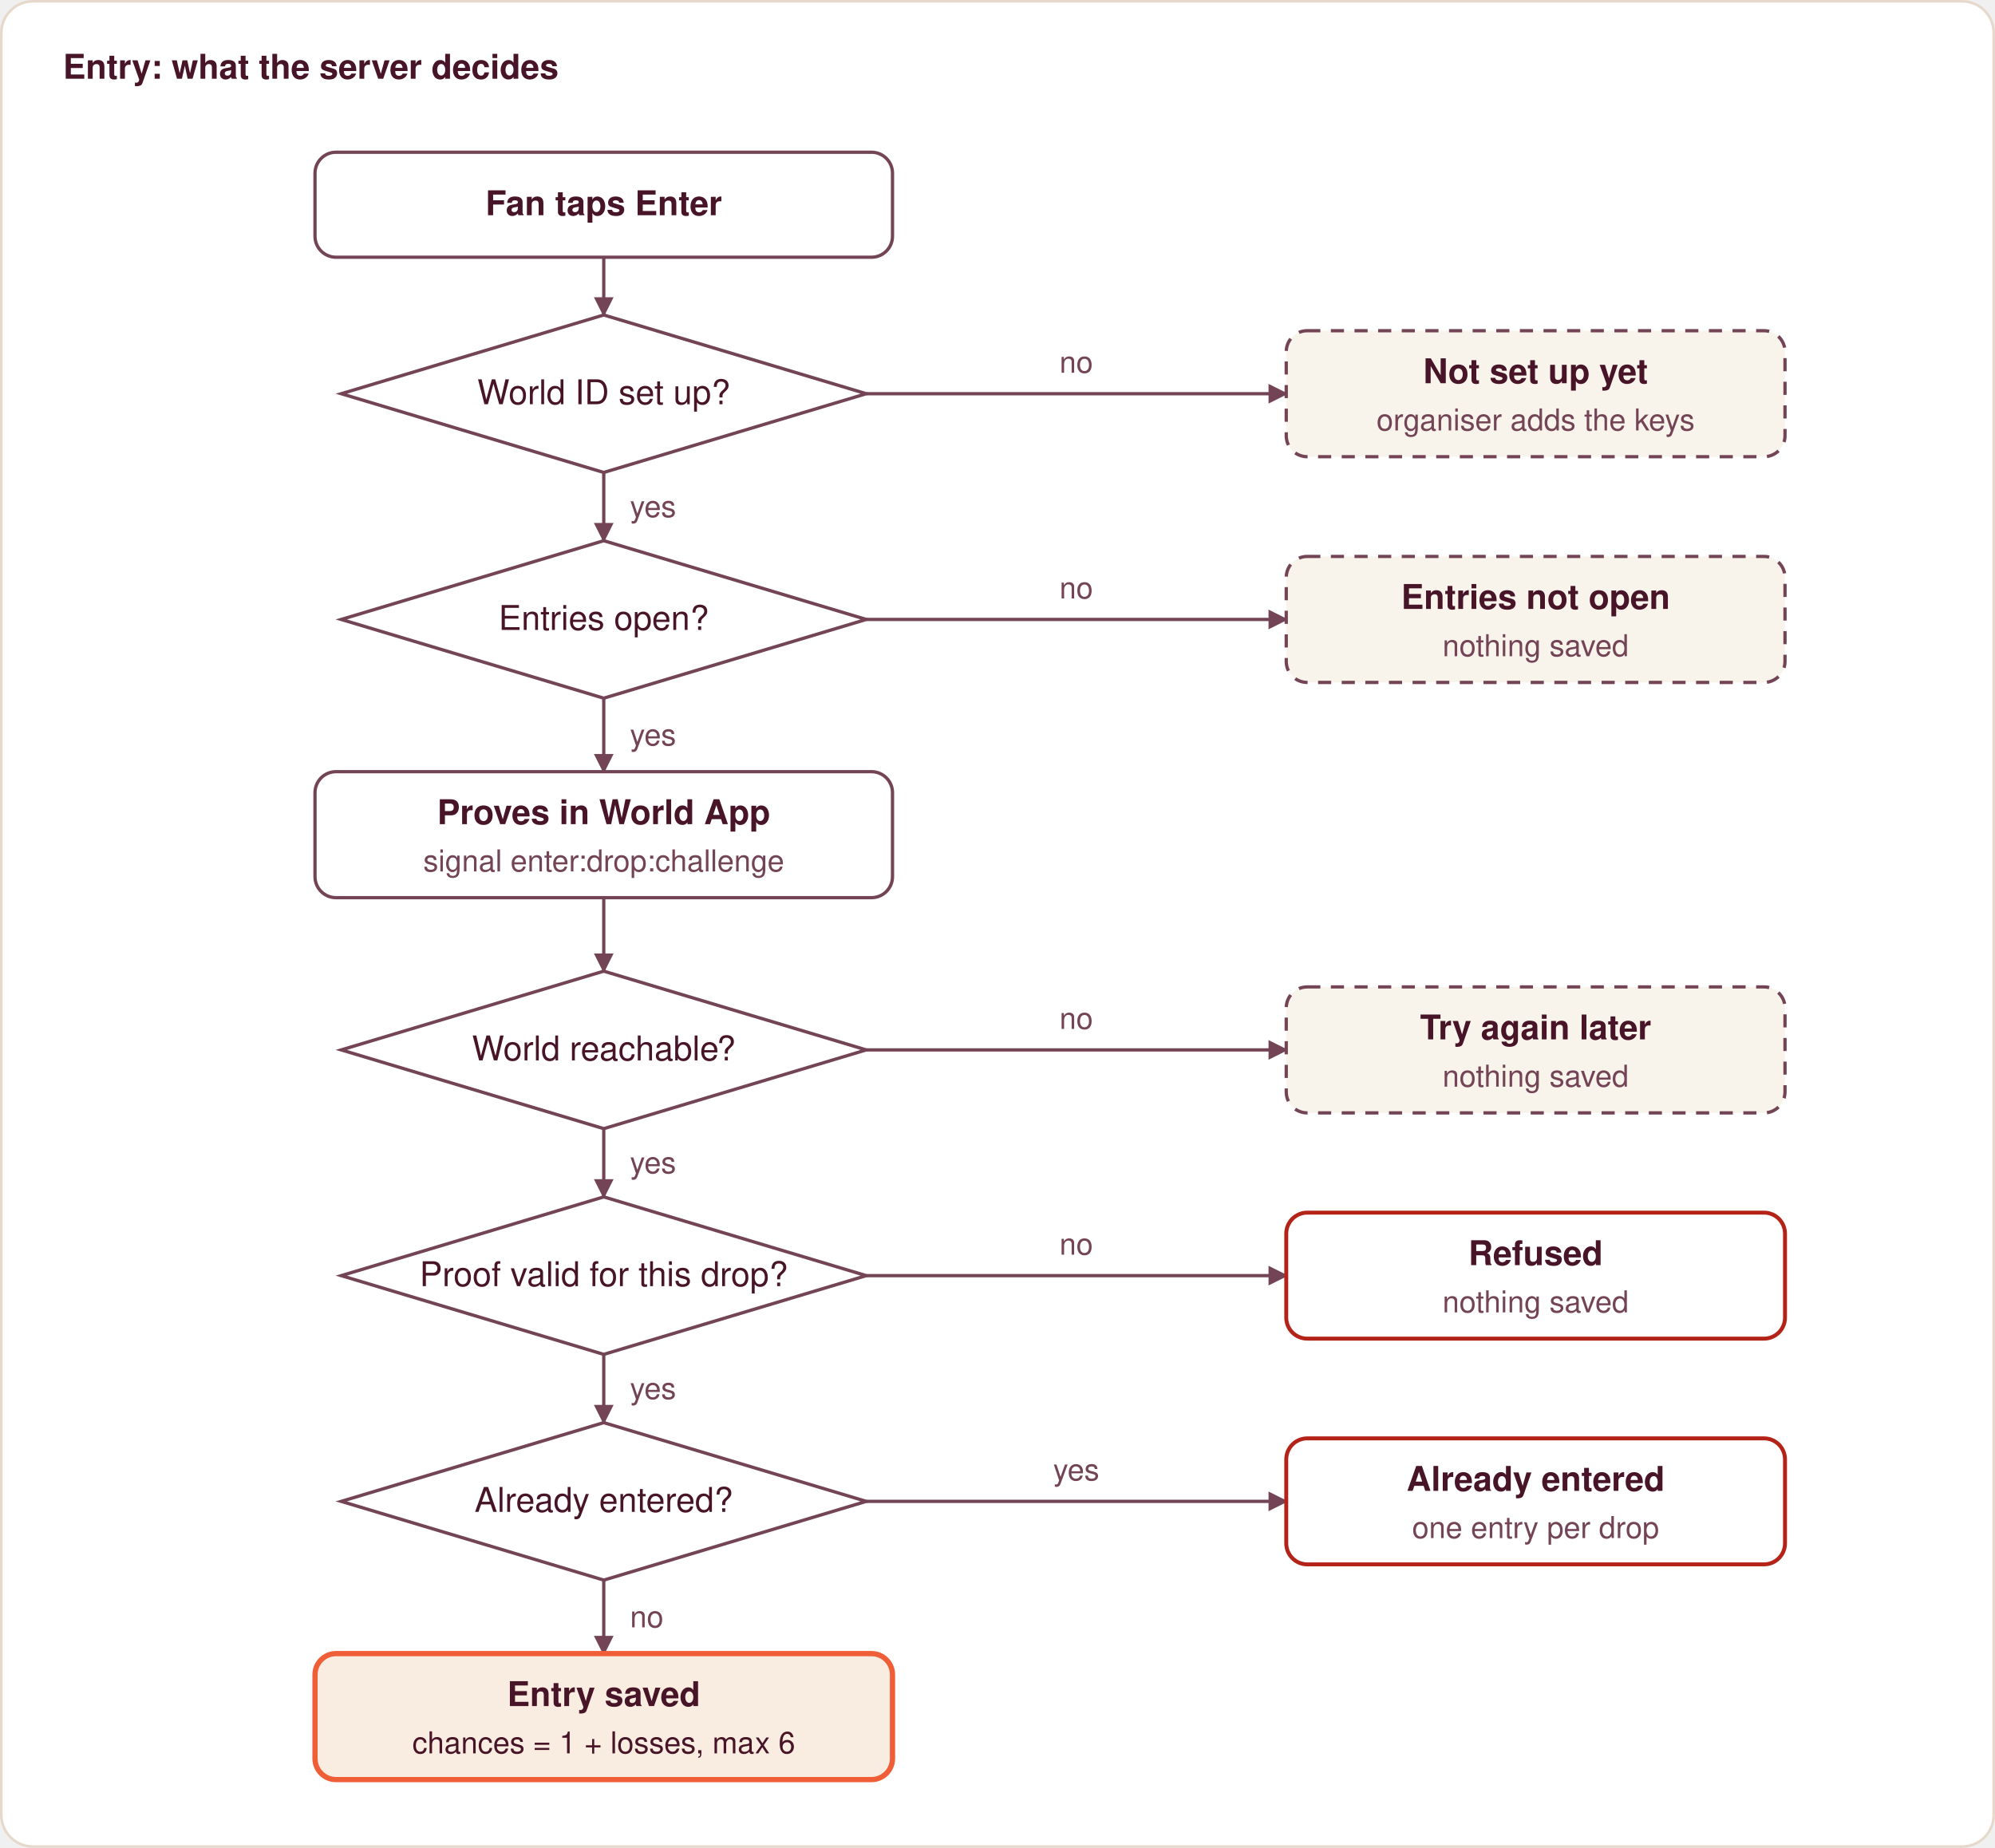
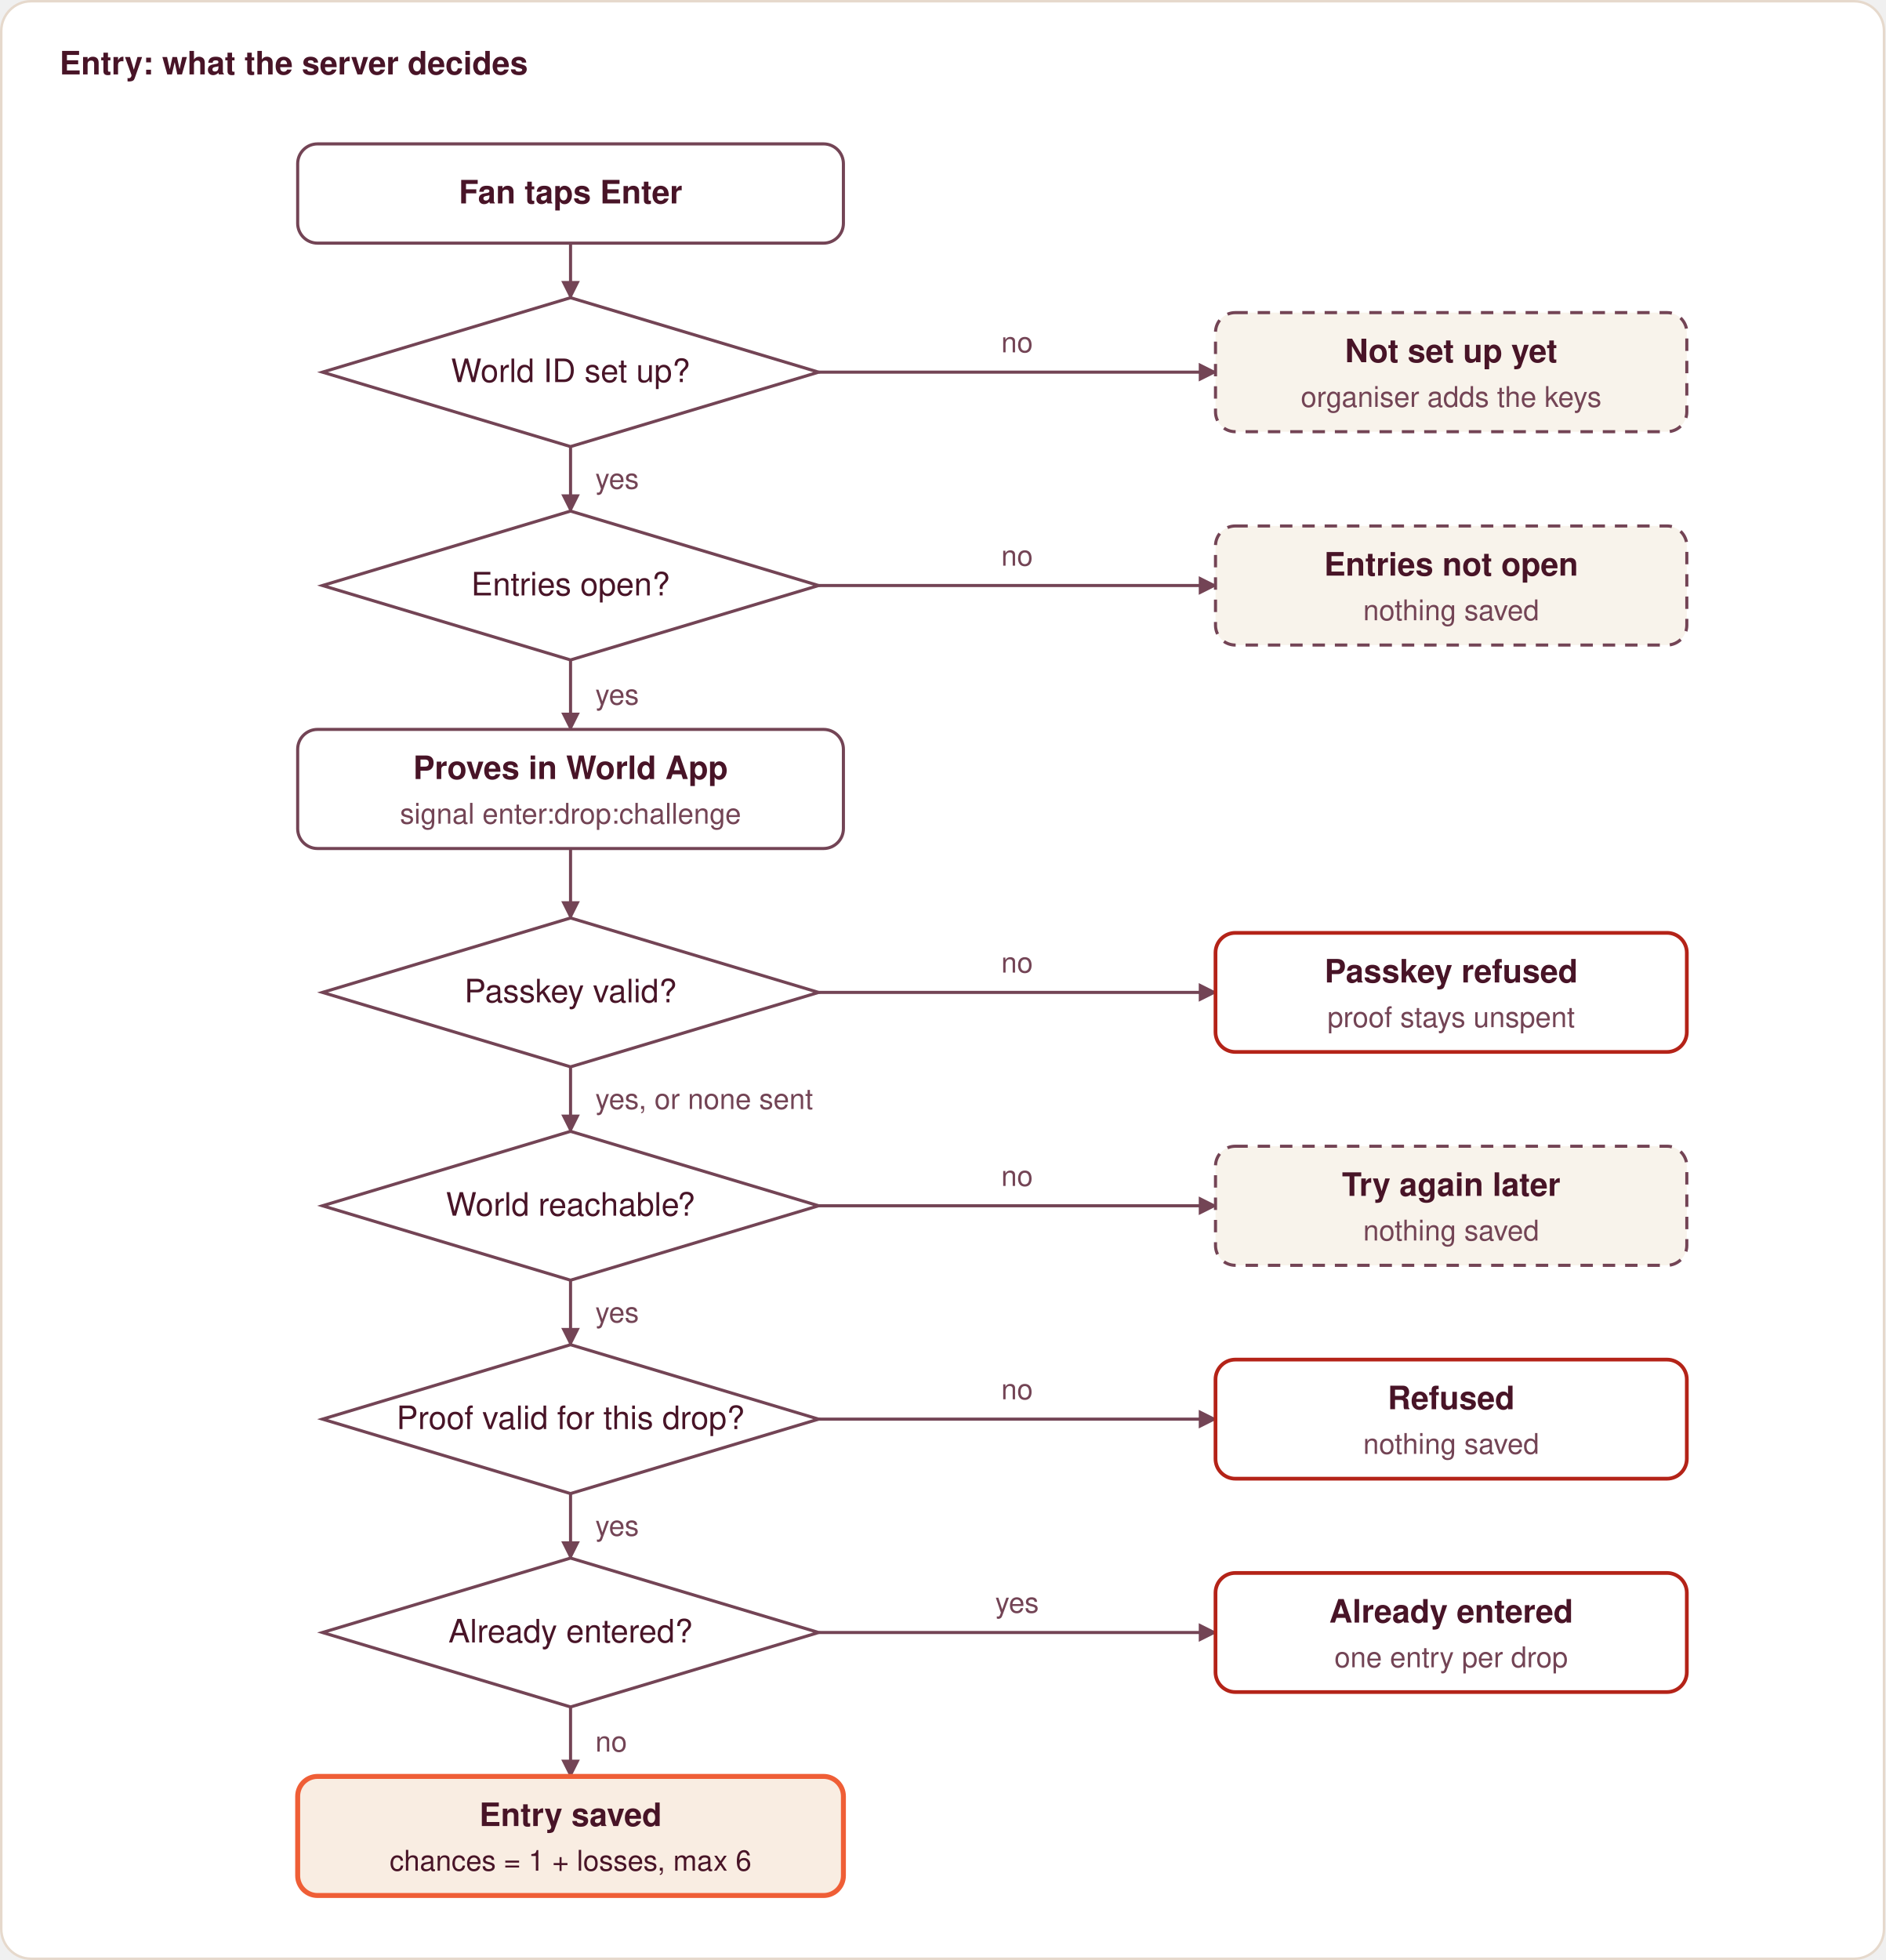
- <svg xmlns="http://www.w3.org/2000/svg" viewBox="0 0 760 704" width="760" height="704" role="img" font-size="13" font-family="Geist, -apple-system, BlinkMacSystemFont, 'Segoe UI', Helvetica, Arial, sans-serif">
-   <rect x="0.5" y="0.5" width="759" height="703" rx="12" fill="#FFFFFF" stroke="#E6D9CC" />
+ <svg xmlns="http://www.w3.org/2000/svg" viewBox="0 0 760 790" width="760" height="790" role="img" font-size="13" font-family="Geist, -apple-system, BlinkMacSystemFont, 'Segoe UI', Helvetica, Arial, sans-serif">
+   <rect x="0.5" y="0.5" width="759" height="789" rx="12" fill="#FFFFFF" stroke="#E6D9CC" />
  <defs>
    <marker id="entry-arrow" viewBox="0 0 10 10" refX="9" refY="5" markerWidth="6" markerHeight="6" orient="auto-start-reverse">
      <path d="M0 0L10 5L0 10z" fill="#734455" />
    </marker>
  </defs>
  <text x="24" y="30" text-anchor="start" font-weight="600" fill="#481427">Entry: what the server decides</text>
  <g fill="none" stroke="#734455" stroke-width="1.25">
    <path d="M230 98V120" marker-end="url(#entry-arrow)" />
    <path d="M230 180V206" marker-end="url(#entry-arrow)" />
    <path d="M230 266V294" marker-end="url(#entry-arrow)" />
    <path d="M230 342V370" marker-end="url(#entry-arrow)" />
-     <path d="M230 430V456" marker-end="url(#entry-arrow)" />
    <path d="M230 516V542" marker-end="url(#entry-arrow)" />
-     <path d="M230 602V630" marker-end="url(#entry-arrow)" />
+     <path d="M230 602V628" marker-end="url(#entry-arrow)" />
+     <path d="M230 688V716" marker-end="url(#entry-arrow)" />
    <path d="M330 150H490" marker-end="url(#entry-arrow)" />
    <path d="M330 236H490" marker-end="url(#entry-arrow)" />
-     <path d="M330 400H490" marker-end="url(#entry-arrow)" />
    <path d="M330 486H490" marker-end="url(#entry-arrow)" />
    <path d="M330 572H490" marker-end="url(#entry-arrow)" />
+     <path d="M330 658H490" marker-end="url(#entry-arrow)" />
  </g>
  <rect x="120" y="58" width="220" height="40" rx="8" fill="#FFFFFF" stroke="#734455" stroke-width="1.25" />
  <text x="230" y="82" text-anchor="middle" font-weight="600" fill="#481427">Fan taps Enter</text>
  <polygon points="130,150 230,120 330,150 230,180" fill="#FFFFFF" stroke="#734455" stroke-width="1.25" />
  <text x="230" y="154" text-anchor="middle" fill="#481427">World ID set up?</text>
  <polygon points="130,236 230,206 330,236 230,266" fill="#FFFFFF" stroke="#734455" stroke-width="1.25" />
  <text x="230" y="240" text-anchor="middle" fill="#481427">Entries open?</text>
-   <polygon points="130,400 230,370 330,400 230,430" fill="#FFFFFF" stroke="#734455" stroke-width="1.25" />
-   <text x="230" y="404" text-anchor="middle" fill="#481427">World reachable?</text>
  <polygon points="130,486 230,456 330,486 230,516" fill="#FFFFFF" stroke="#734455" stroke-width="1.25" />
-   <text x="230" y="490" text-anchor="middle" fill="#481427">Proof valid for this drop?</text>
+   <text x="230" y="490" text-anchor="middle" fill="#481427">World reachable?</text>
  <polygon points="130,572 230,542 330,572 230,602" fill="#FFFFFF" stroke="#734455" stroke-width="1.25" />
-   <text x="230" y="576" text-anchor="middle" fill="#481427">Already entered?</text>
+   <text x="230" y="576" text-anchor="middle" fill="#481427">Proof valid for this drop?</text>
+   <polygon points="130,658 230,628 330,658 230,688" fill="#FFFFFF" stroke="#734455" stroke-width="1.25" />
+   <text x="230" y="662" text-anchor="middle" fill="#481427">Already entered?</text>
  <rect x="120" y="294" width="220" height="48" rx="8" fill="#FFFFFF" stroke="#734455" stroke-width="1.25" />
  <text x="230" y="314" text-anchor="middle" font-weight="600" fill="#481427">Proves in World App</text>
  <text x="230" y="332" text-anchor="middle" font-size="11.5" fill="#734455">signal enter:drop:challenge</text>
-   <rect x="120" y="630" width="220" height="48" rx="8" fill="#F9EDE2" stroke="#EF5E36" stroke-width="2" />
-   <text x="230" y="650" text-anchor="middle" font-weight="600" fill="#481427">Entry saved</text>
-   <text x="230" y="668" text-anchor="middle" font-size="11.5" fill="#481427">chances = 1 + losses, max 6</text>
+   <rect x="120" y="716" width="220" height="48" rx="8" fill="#F9EDE2" stroke="#EF5E36" stroke-width="2" />
+   <text x="230" y="736" text-anchor="middle" font-weight="600" fill="#481427">Entry saved</text>
+   <text x="230" y="754" text-anchor="middle" font-size="11.5" fill="#481427">chances = 1 + losses, max 6</text>
  <rect x="490" y="126" width="190" height="48" rx="8" fill="#F8F3EB" stroke="#734455" stroke-width="1.25" stroke-dasharray="5 4" />
  <text x="585" y="146" text-anchor="middle" font-weight="600" fill="#481427">Not set up yet</text>
  <text x="585" y="164" text-anchor="middle" font-size="11.5" fill="#734455">organiser adds the keys</text>
  <text x="410" y="142" text-anchor="middle" font-size="11.5" fill="#734455">no</text>
  <rect x="490" y="212" width="190" height="48" rx="8" fill="#F8F3EB" stroke="#734455" stroke-width="1.25" stroke-dasharray="5 4" />
  <text x="585" y="232" text-anchor="middle" font-weight="600" fill="#481427">Entries not open</text>
  <text x="585" y="250" text-anchor="middle" font-size="11.5" fill="#734455">nothing saved</text>
  <text x="410" y="228" text-anchor="middle" font-size="11.5" fill="#734455">no</text>
-   <rect x="490" y="376" width="190" height="48" rx="8" fill="#F8F3EB" stroke="#734455" stroke-width="1.25" stroke-dasharray="5 4" />
-   <text x="585" y="396" text-anchor="middle" font-weight="600" fill="#481427">Try again later</text>
-   <text x="585" y="414" text-anchor="middle" font-size="11.5" fill="#734455">nothing saved</text>
-   <text x="410" y="392" text-anchor="middle" font-size="11.5" fill="#734455">no</text>
-   <rect x="490" y="462" width="190" height="48" rx="8" fill="#FFFFFF" stroke="#B42318" stroke-width="1.5" />
-   <text x="585" y="482" text-anchor="middle" font-weight="600" fill="#481427">Refused</text>
+   <rect x="490" y="462" width="190" height="48" rx="8" fill="#F8F3EB" stroke="#734455" stroke-width="1.25" stroke-dasharray="5 4" />
+   <text x="585" y="482" text-anchor="middle" font-weight="600" fill="#481427">Try again later</text>
  <text x="585" y="500" text-anchor="middle" font-size="11.5" fill="#734455">nothing saved</text>
  <text x="410" y="478" text-anchor="middle" font-size="11.5" fill="#734455">no</text>
  <rect x="490" y="548" width="190" height="48" rx="8" fill="#FFFFFF" stroke="#B42318" stroke-width="1.5" />
-   <text x="585" y="568" text-anchor="middle" font-weight="600" fill="#481427">Already entered</text>
-   <text x="585" y="586" text-anchor="middle" font-size="11.5" fill="#734455">one entry per drop</text>
-   <text x="410" y="564" text-anchor="middle" font-size="11.5" fill="#734455">yes</text>
+   <text x="585" y="568" text-anchor="middle" font-weight="600" fill="#481427">Refused</text>
+   <text x="585" y="586" text-anchor="middle" font-size="11.5" fill="#734455">nothing saved</text>
+   <text x="410" y="564" text-anchor="middle" font-size="11.5" fill="#734455">no</text>
+   <rect x="490" y="634" width="190" height="48" rx="8" fill="#FFFFFF" stroke="#B42318" stroke-width="1.5" />
+   <text x="585" y="654" text-anchor="middle" font-weight="600" fill="#481427">Already entered</text>
+   <text x="585" y="672" text-anchor="middle" font-size="11.5" fill="#734455">one entry per drop</text>
+   <text x="410" y="650" text-anchor="middle" font-size="11.5" fill="#734455">yes</text>
  <text x="240" y="197" text-anchor="start" font-size="11.5" fill="#734455">yes</text>
  <text x="240" y="284" text-anchor="start" font-size="11.5" fill="#734455">yes</text>
-   <text x="240" y="447" text-anchor="start" font-size="11.5" fill="#734455">yes</text>
  <text x="240" y="533" text-anchor="start" font-size="11.5" fill="#734455">yes</text>
-   <text x="240" y="620" text-anchor="start" font-size="11.5" fill="#734455">no</text>
+   <text x="240" y="619" text-anchor="start" font-size="11.5" fill="#734455">yes</text>
+   <text x="240" y="706" text-anchor="start" font-size="11.5" fill="#734455">no</text>
+   <g fill="none" stroke="#734455" stroke-width="1.25">
+     <path d="M230 430V456" marker-end="url(#entry-arrow)" />
+     <path d="M330 400H490" marker-end="url(#entry-arrow)" />
+   </g>
+   <polygon points="130,400 230,370 330,400 230,430" fill="#FFFFFF" stroke="#734455" stroke-width="1.25" />
+   <text x="230" y="404" text-anchor="middle" fill="#481427">Passkey valid?</text>
+   <rect x="490" y="376" width="190" height="48" rx="8" fill="#FFFFFF" stroke="#B42318" stroke-width="1.5" />
+   <text x="585" y="396" text-anchor="middle" font-weight="600" fill="#481427">Passkey refused</text>
+   <text x="585" y="414" text-anchor="middle" font-size="11.5" fill="#734455">proof stays unspent</text>
+   <text x="410" y="392" text-anchor="middle" font-size="11.5" fill="#734455">no</text>
+   <text x="240" y="447" text-anchor="start" font-size="11.5" fill="#734455">yes, or none sent</text>
</svg>
